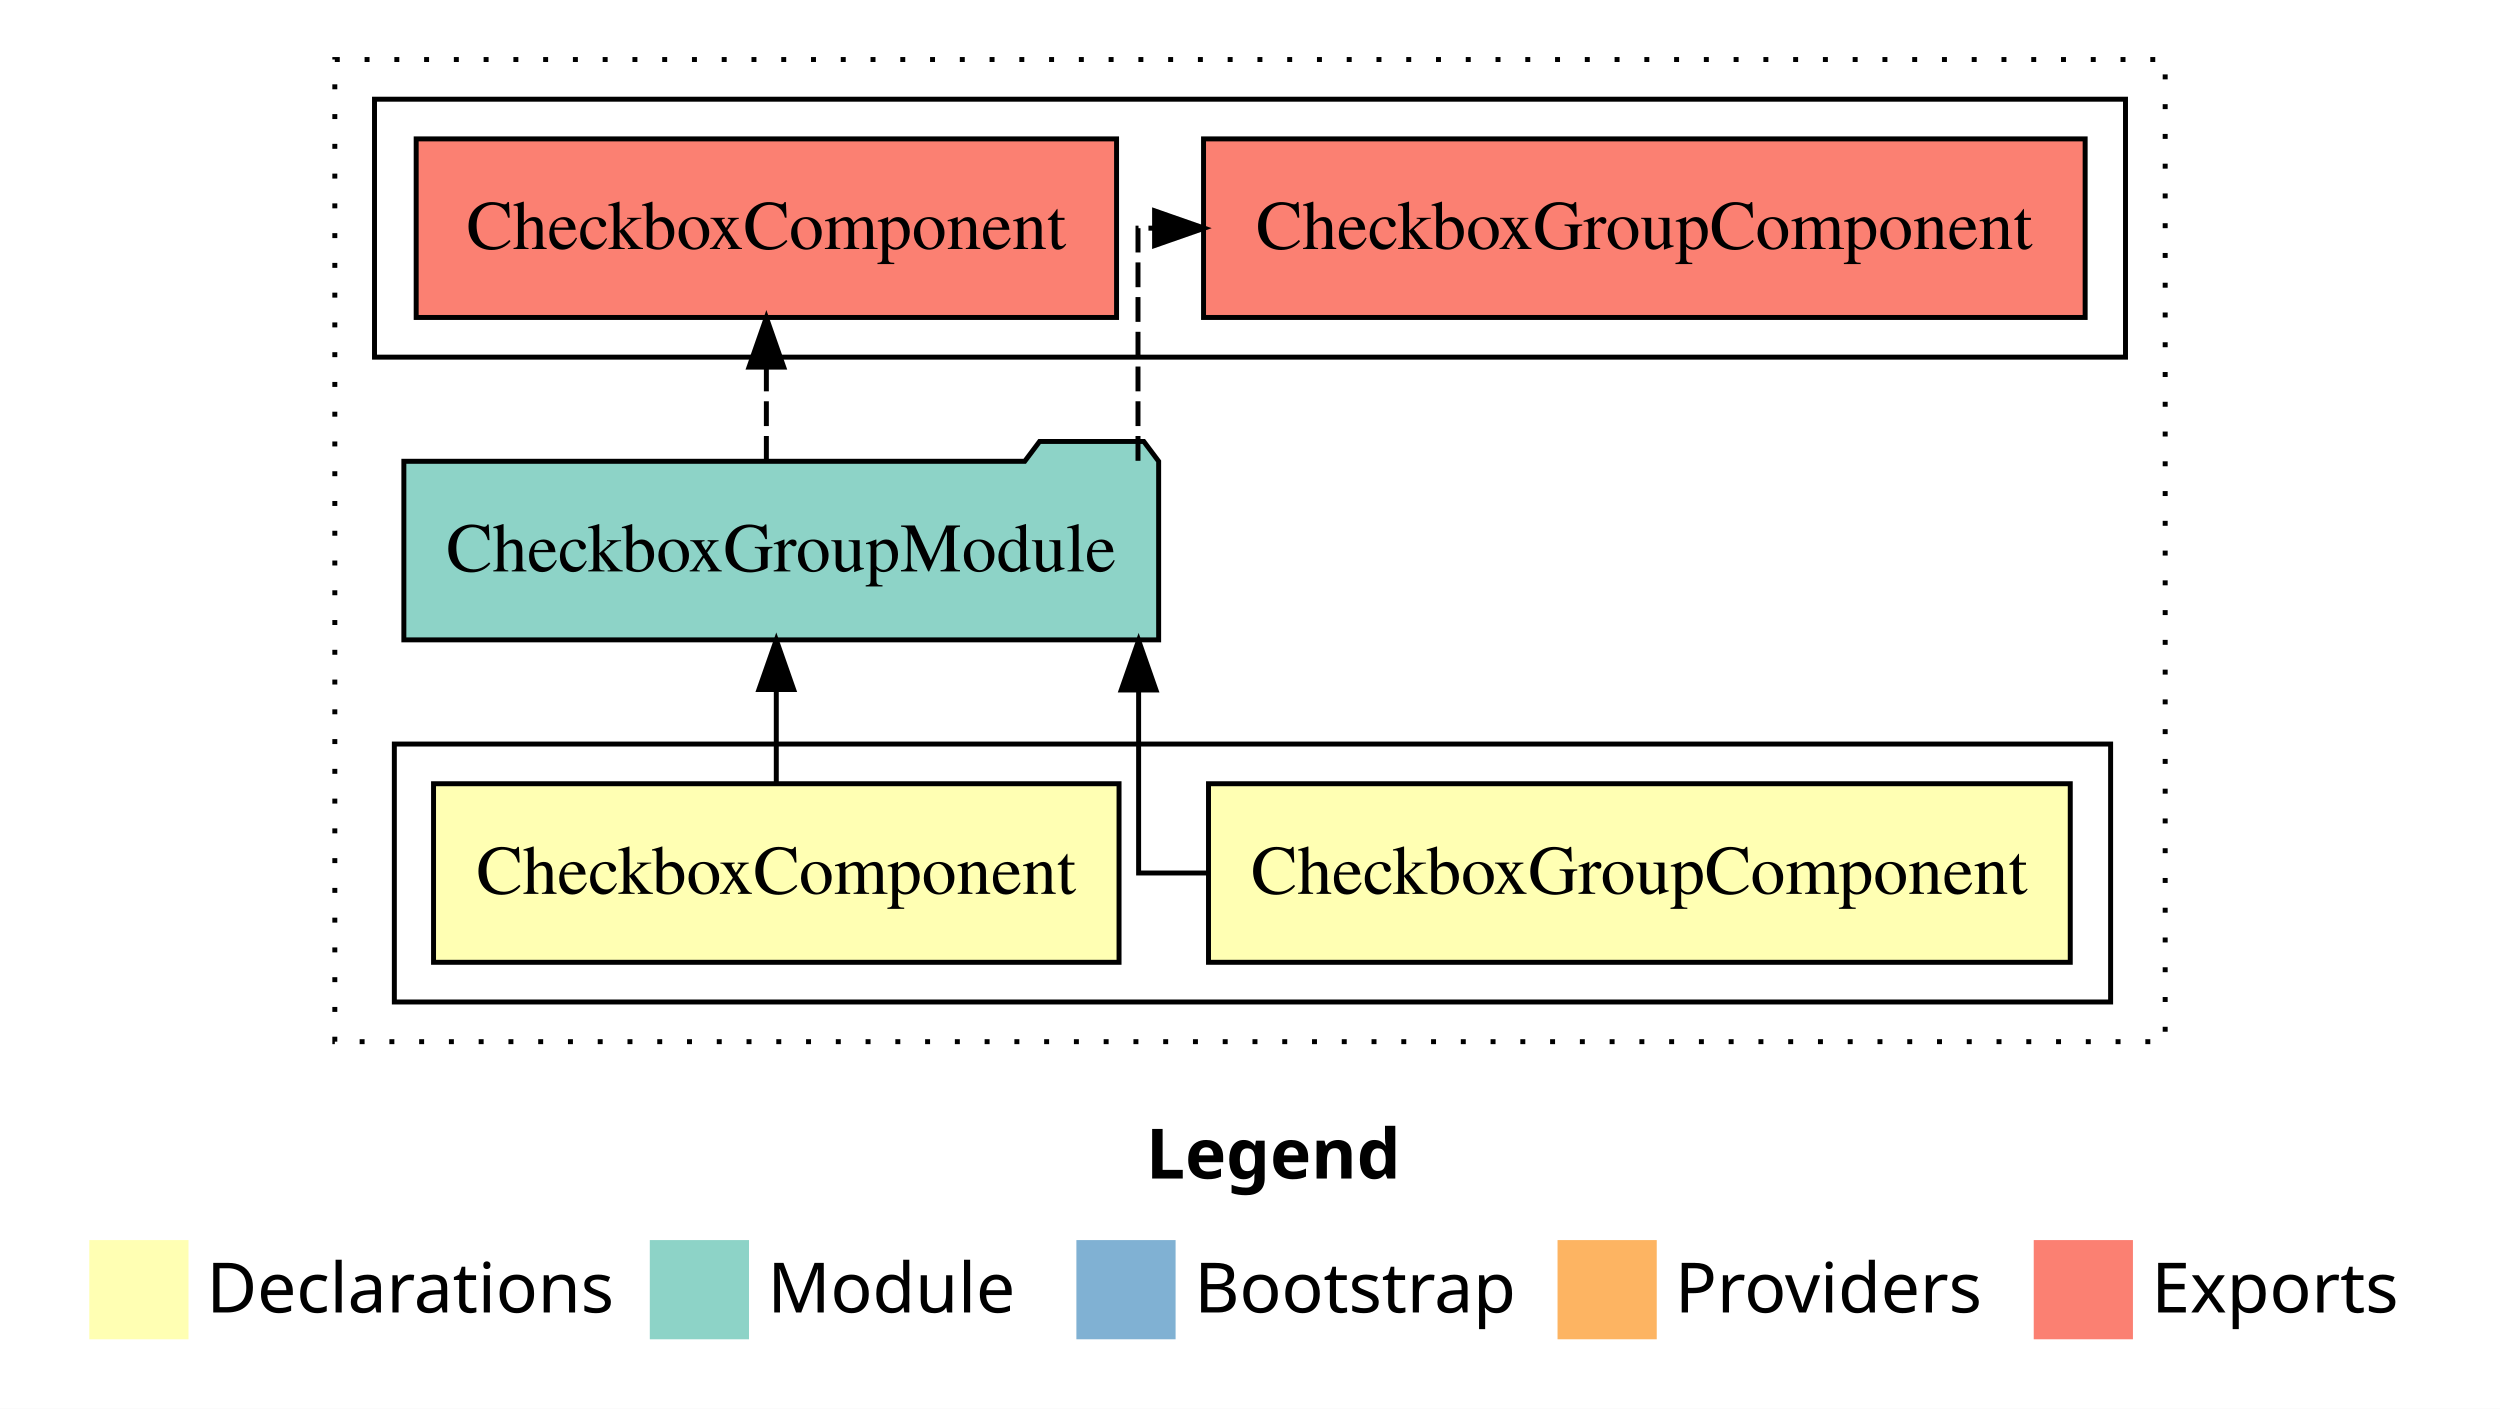
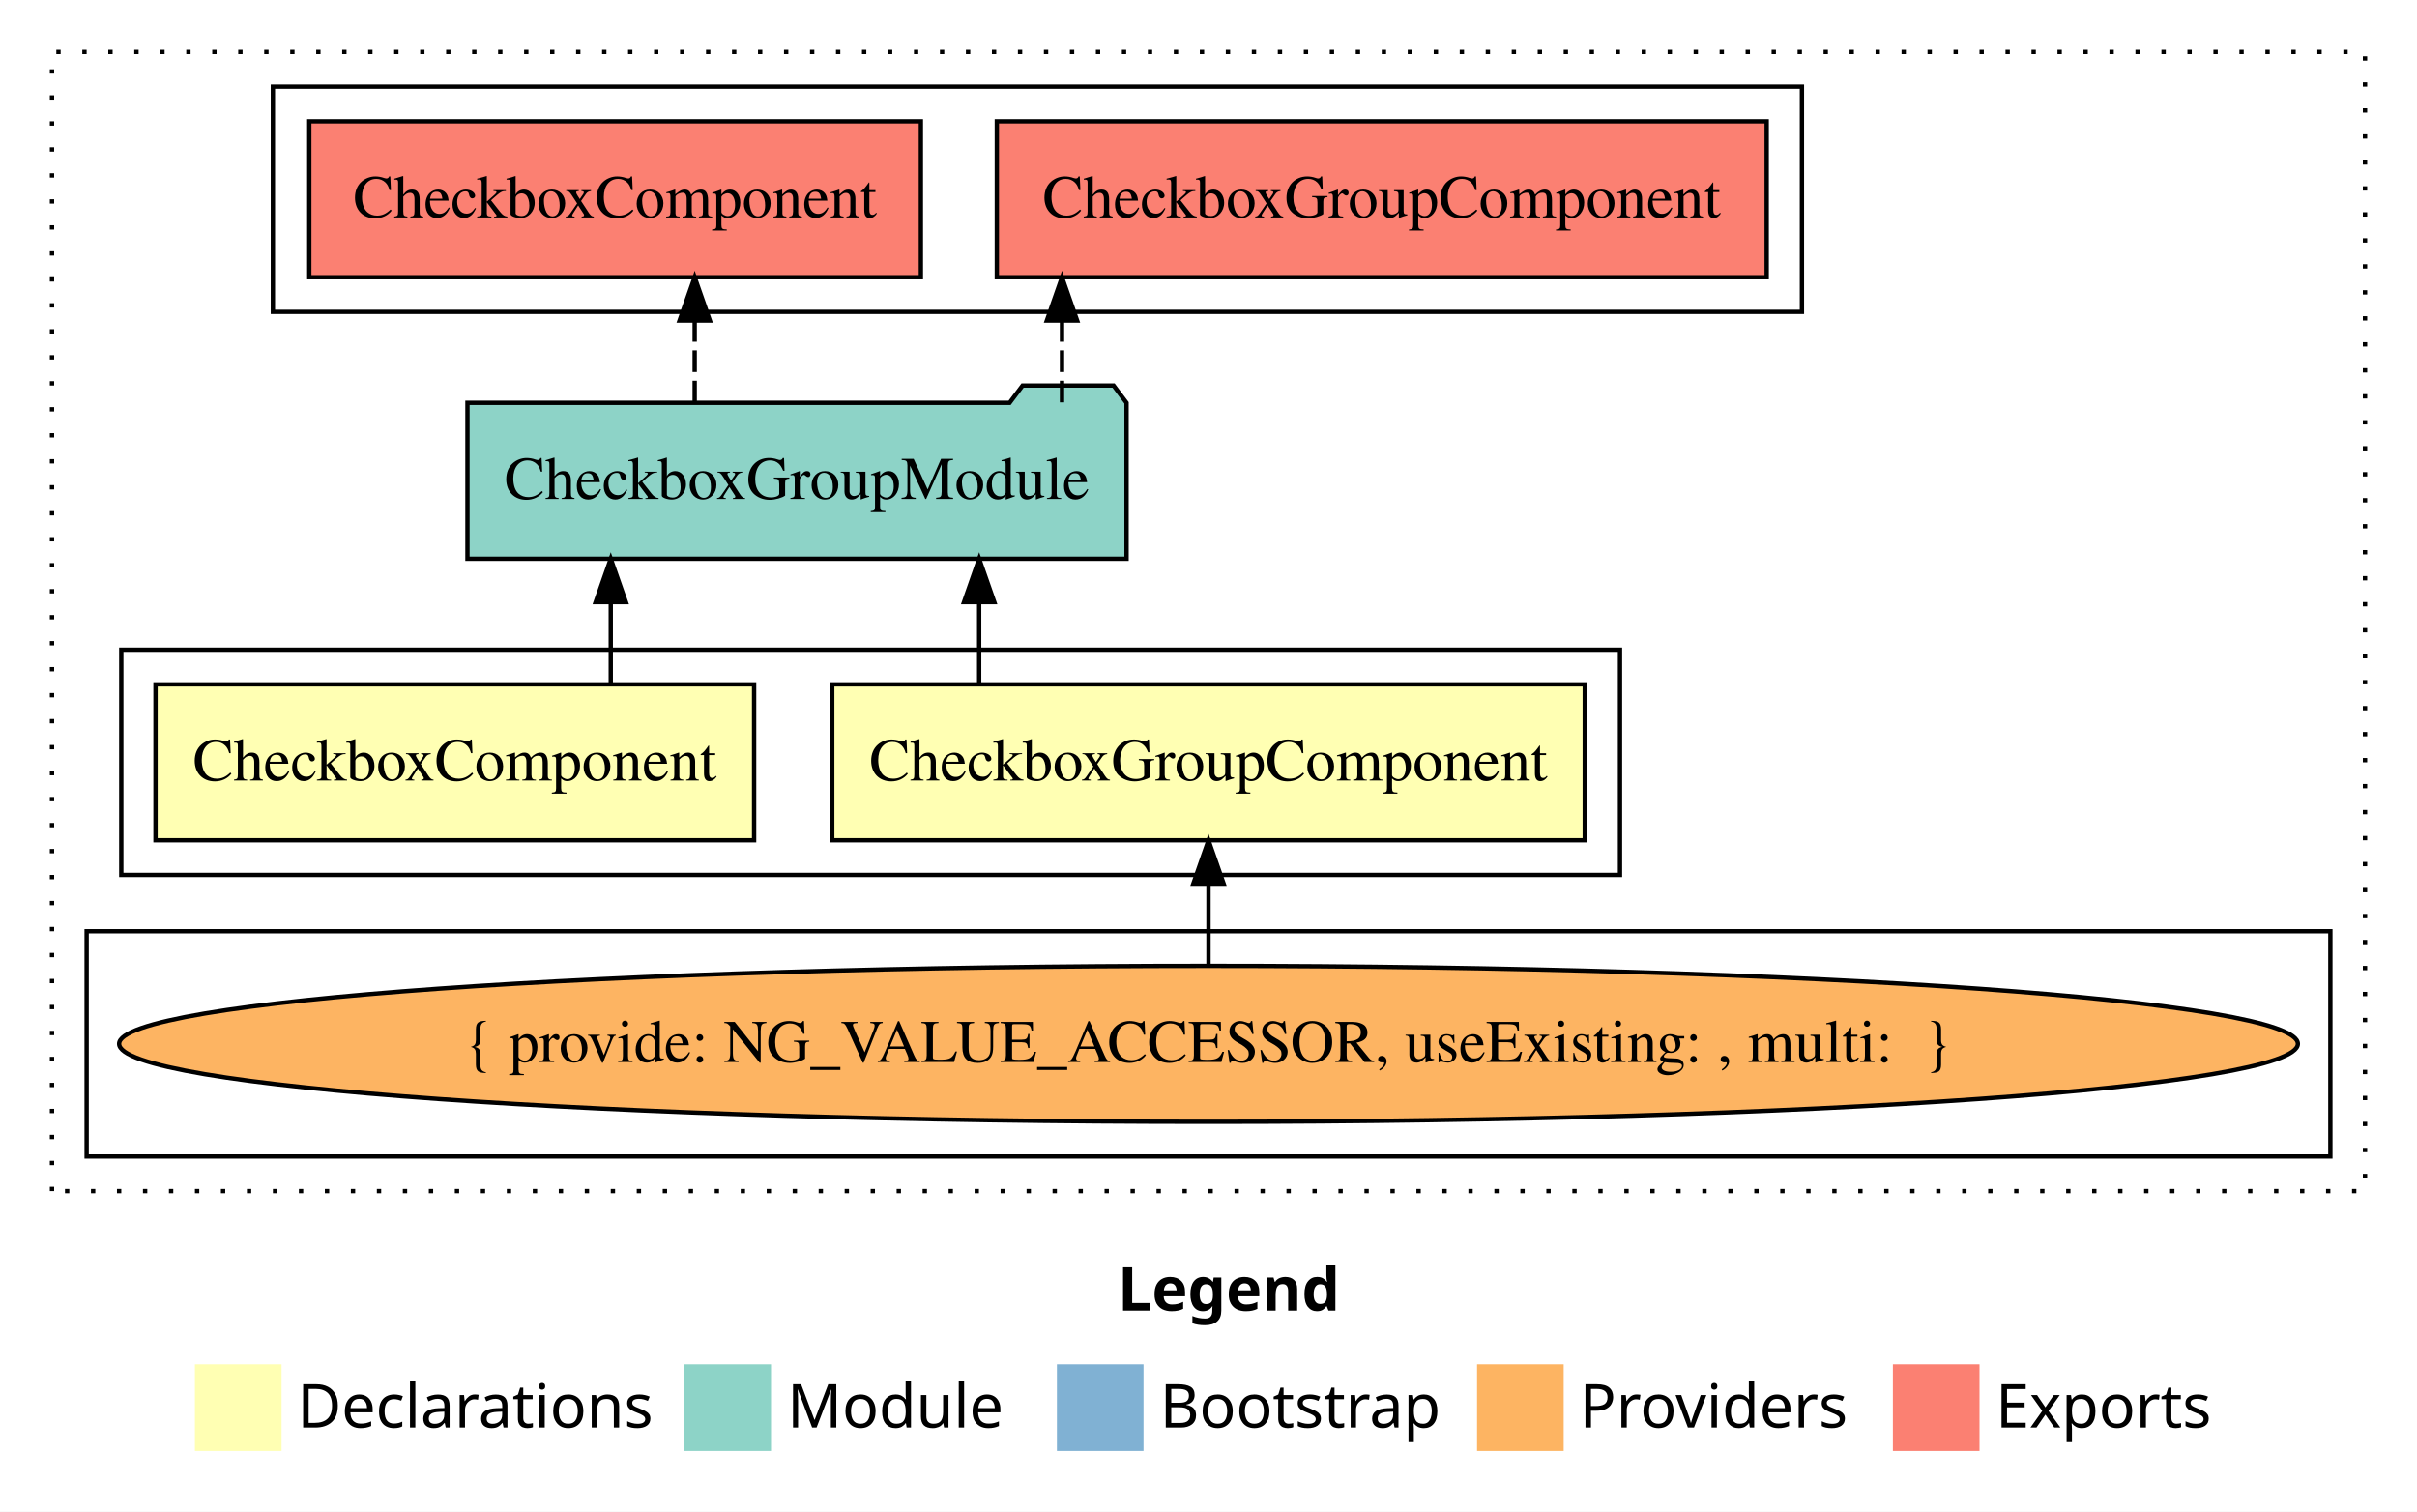
- <svg xmlns="http://www.w3.org/2000/svg" width="504pt" height="284pt" viewBox="0.00 0.00 504.00 284.00">
-   <g id="graph0" class="graph" transform="scale(1 1) rotate(0) translate(4 280)">
-     <polygon fill="#ffffff" stroke="transparent" points="-4,4 -4,-280 500,-280 500,4 -4,4" />
-     <text text-anchor="start" x="227.009" y="-42.4" font-family="sans-serif" font-weight="bold" font-size="14.00" fill="#000000">Legend</text>
-     <polygon fill="#ffffb3" stroke="transparent" points="14,-10 14,-30 34,-30 34,-10 14,-10" />
-     <text text-anchor="start" x="37.629" y="-15.4" font-family="sans-serif" font-size="14.00" fill="#000000">  Declarations</text>
-     <polygon fill="#8dd3c7" stroke="transparent" points="127,-10 127,-30 147,-30 147,-10 127,-10" />
-     <text text-anchor="start" x="150.725" y="-15.4" font-family="sans-serif" font-size="14.00" fill="#000000">  Module</text>
-     <polygon fill="#80b1d3" stroke="transparent" points="213,-10 213,-30 233,-30 233,-10 213,-10" />
-     <text text-anchor="start" x="236.781" y="-15.4" font-family="sans-serif" font-size="14.00" fill="#000000">  Bootstrap</text>
-     <polygon fill="#fdb462" stroke="transparent" points="310,-10 310,-30 330,-30 330,-10 310,-10" />
-     <text text-anchor="start" x="333.673" y="-15.4" font-family="sans-serif" font-size="14.00" fill="#000000">  Providers</text>
-     <polygon fill="#fb8072" stroke="transparent" points="406,-10 406,-30 426,-30 426,-10 406,-10" />
-     <text text-anchor="start" x="429.726" y="-15.4" font-family="sans-serif" font-size="14.00" fill="#000000">  Exports</text>
+ <svg xmlns="http://www.w3.org/2000/svg" width="558pt" height="349pt" viewBox="0.00 0.00 558.00 349.00">
+   <g id="graph0" class="graph" transform="scale(1 1) rotate(0) translate(4 345)">
+     <polygon fill="#ffffff" stroke="transparent" points="-4,4 -4,-345 554,-345 554,4 -4,4" />
+     <text text-anchor="start" x="254.009" y="-42.4" font-family="sans-serif" font-weight="bold" font-size="14.00" fill="#000000">Legend</text>
+     <polygon fill="#ffffb3" stroke="transparent" points="41,-10 41,-30 61,-30 61,-10 41,-10" />
+     <text text-anchor="start" x="64.629" y="-15.4" font-family="sans-serif" font-size="14.00" fill="#000000">  Declarations</text>
+     <polygon fill="#8dd3c7" stroke="transparent" points="154,-10 154,-30 174,-30 174,-10 154,-10" />
+     <text text-anchor="start" x="177.725" y="-15.4" font-family="sans-serif" font-size="14.00" fill="#000000">  Module</text>
+     <polygon fill="#80b1d3" stroke="transparent" points="240,-10 240,-30 260,-30 260,-10 240,-10" />
+     <text text-anchor="start" x="263.781" y="-15.4" font-family="sans-serif" font-size="14.00" fill="#000000">  Bootstrap</text>
+     <polygon fill="#fdb462" stroke="transparent" points="337,-10 337,-30 357,-30 357,-10 337,-10" />
+     <text text-anchor="start" x="360.673" y="-15.4" font-family="sans-serif" font-size="14.00" fill="#000000">  Providers</text>
+     <polygon fill="#fb8072" stroke="transparent" points="433,-10 433,-30 453,-30 453,-10 433,-10" />
+     <text text-anchor="start" x="456.726" y="-15.4" font-family="sans-serif" font-size="14.00" fill="#000000">  Exports</text>
    <g id="clust1" class="cluster">
-       <polygon fill="none" stroke="#000000" stroke-dasharray="1,5" points="63.5,-70 63.5,-268 432.5,-268 432.5,-70 63.5,-70" />
+       <polygon fill="none" stroke="#000000" stroke-dasharray="1,5" points="8,-70 8,-333 542,-333 542,-70 8,-70" />
    </g>
    <g id="clust2" class="cluster">
-       <polygon fill="none" stroke="#000000" points="75.5,-78 75.5,-130 421.5,-130 421.5,-78 75.5,-78" />
+       <polygon fill="none" stroke="#000000" points="24,-143 24,-195 370,-195 370,-143 24,-143" />
+     </g>
+     <g id="clust3" class="cluster">
+       <polygon fill="none" stroke="#000000" points="16,-78 16,-130 534,-130 534,-78 16,-78" />
    </g>
    <g id="clust6" class="cluster">
-       <polygon fill="none" stroke="#000000" points="71.5,-208 71.5,-260 424.5,-260 424.5,-208 71.5,-208" />
+       <polygon fill="none" stroke="#000000" points="59,-273 59,-325 412,-325 412,-273 59,-273" />
    </g>
    <g id="node1" class="node">
-       <polygon fill="#ffffb3" stroke="#000000" points="413.365,-122 239.635,-122 239.635,-86 413.365,-86 413.365,-122" />
-       <text text-anchor="middle" x="326.5" y="-99.8" font-family="Times,serif" font-size="14.00" fill="#000000">CheckboxGroupComponent</text>
+       <polygon fill="#ffffb3" stroke="#000000" points="361.865,-187 188.135,-187 188.135,-151 361.865,-151 361.865,-187" />
+       <text text-anchor="middle" x="275" y="-164.8" font-family="Times,serif" font-size="14.00" fill="#000000">CheckboxGroupComponent</text>
    </g>
    <g id="node3" class="node">
-       <polygon fill="#8dd3c7" stroke="#000000" points="229.583,-187 226.583,-191 205.583,-191 202.583,-187 77.417,-187 77.417,-151 229.583,-151 229.583,-187" />
-       <text text-anchor="middle" x="153.5" y="-164.8" font-family="Times,serif" font-size="14.00" fill="#000000">CheckboxGroupModule</text>
+       <polygon fill="#8dd3c7" stroke="#000000" points="256.083,-252 253.083,-256 232.083,-256 229.083,-252 103.917,-252 103.917,-216 256.083,-216 256.083,-252" />
+       <text text-anchor="middle" x="180" y="-229.8" font-family="Times,serif" font-size="14.00" fill="#000000">CheckboxGroupModule</text>
    </g>
    <g id="edge1" class="edge">
-       <path fill="none" stroke="#000000" d="M239.583,-104C231.091,-104 225.545,-104 225.545,-104 225.545,-104 225.545,-140.894 225.545,-140.894" />
-       <polygon fill="#000000" stroke="#000000" points="222.045,-140.894 225.545,-150.894 229.045,-140.894 222.045,-140.894" />
+       <path fill="none" stroke="#000000" d="M222.054,-187.106C222.054,-187.106 222.054,-205.991 222.054,-205.991" />
+       <polygon fill="#000000" stroke="#000000" points="218.554,-205.991 222.054,-215.991 225.554,-205.991 218.554,-205.991" />
    </g>
    <g id="node2" class="node">
-       <polygon fill="#ffffb3" stroke="#000000" points="221.598,-122 83.402,-122 83.402,-86 221.598,-86 221.598,-122" />
-       <text text-anchor="middle" x="152.5" y="-99.8" font-family="Times,serif" font-size="14.00" fill="#000000">CheckboxComponent</text>
+       <polygon fill="#ffffb3" stroke="#000000" points="170.098,-187 31.902,-187 31.902,-151 170.098,-151 170.098,-187" />
+       <text text-anchor="middle" x="101" y="-164.8" font-family="Times,serif" font-size="14.00" fill="#000000">CheckboxComponent</text>
+     </g>
+     <g id="edge3" class="edge">
+       <path fill="none" stroke="#000000" d="M137.004,-187.106C137.004,-187.106 137.004,-205.991 137.004,-205.991" />
+       <polygon fill="#000000" stroke="#000000" points="133.504,-205.991 137.004,-215.991 140.504,-205.991 133.504,-205.991" />
+     </g>
+     <g id="node5" class="node">
+       <polygon fill="#fb8072" stroke="#000000" points="403.866,-317 226.134,-317 226.134,-281 403.866,-281 403.866,-317" />
+       <text text-anchor="middle" x="315" y="-294.8" font-family="Times,serif" font-size="14.00" fill="#000000">CheckboxGroupComponent </text>
+     </g>
+     <g id="edge4" class="edge">
+       <path fill="none" stroke="#000000" stroke-dasharray="5,2" d="M241.179,-252.106C241.179,-252.106 241.179,-270.991 241.179,-270.991" />
+       <polygon fill="#000000" stroke="#000000" points="237.679,-270.991 241.179,-280.991 244.679,-270.991 237.679,-270.991" />
+     </g>
+     <g id="node6" class="node">
+       <polygon fill="#fb8072" stroke="#000000" points="208.599,-317 67.401,-317 67.401,-281 208.599,-281 208.599,-317" />
+       <text text-anchor="middle" x="138" y="-294.8" font-family="Times,serif" font-size="14.00" fill="#000000">CheckboxComponent </text>
+     </g>
+     <g id="edge5" class="edge">
+       <path fill="none" stroke="#000000" stroke-dasharray="5,2" d="M156.379,-252.106C156.379,-252.106 156.379,-270.991 156.379,-270.991" />
+       <polygon fill="#000000" stroke="#000000" points="152.879,-270.991 156.379,-280.991 159.879,-270.991 152.879,-270.991" />
+     </g>
+     <g id="node4" class="node">
+       <ellipse fill="#fdb462" stroke="#000000" cx="275" cy="-104" rx="251.499" ry="18" />
+       <text text-anchor="middle" x="275" y="-99.8" font-family="Times,serif" font-size="14.00" fill="#000000">{ provide: NG_VALUE_ACCESSOR, useExisting: , multi:  }</text>
    </g>
    <g id="edge2" class="edge">
-       <path fill="none" stroke="#000000" d="M152.5,-122.106C152.5,-122.106 152.5,-140.991 152.5,-140.991" />
-       <polygon fill="#000000" stroke="#000000" points="149,-140.991 152.5,-150.991 156,-140.991 149,-140.991" />
-     </g>
-     <g id="node4" class="node">
-       <polygon fill="#fb8072" stroke="#000000" points="416.366,-252 238.634,-252 238.634,-216 416.366,-216 416.366,-252" />
-       <text text-anchor="middle" x="327.5" y="-229.8" font-family="Times,serif" font-size="14.00" fill="#000000">CheckboxGroupComponent </text>
-     </g>
-     <g id="edge3" class="edge">
-       <path fill="none" stroke="#000000" stroke-dasharray="5,2" d="M225.42,-187.106C225.42,-206.339 225.42,-234 225.42,-234 225.42,-234 228.765,-234 228.765,-234" />
-       <polygon fill="#000000" stroke="#000000" points="228.765,-237.5 238.765,-234 228.765,-230.5 228.765,-237.5" />
-     </g>
-     <g id="node5" class="node">
-       <polygon fill="#fb8072" stroke="#000000" points="221.099,-252 79.901,-252 79.901,-216 221.099,-216 221.099,-252" />
-       <text text-anchor="middle" x="150.5" y="-229.8" font-family="Times,serif" font-size="14.00" fill="#000000">CheckboxComponent </text>
-     </g>
-     <g id="edge4" class="edge">
-       <path fill="none" stroke="#000000" stroke-dasharray="5,2" d="M150.5,-187.106C150.5,-187.106 150.5,-205.991 150.5,-205.991" />
-       <polygon fill="#000000" stroke="#000000" points="147,-205.991 150.5,-215.991 154,-205.991 147,-205.991" />
+       <path fill="none" stroke="#000000" d="M275,-122.106C275,-122.106 275,-140.991 275,-140.991" />
+       <polygon fill="#000000" stroke="#000000" points="271.5,-140.991 275,-150.991 278.5,-140.991 271.5,-140.991" />
    </g>
  </g>
</svg>
